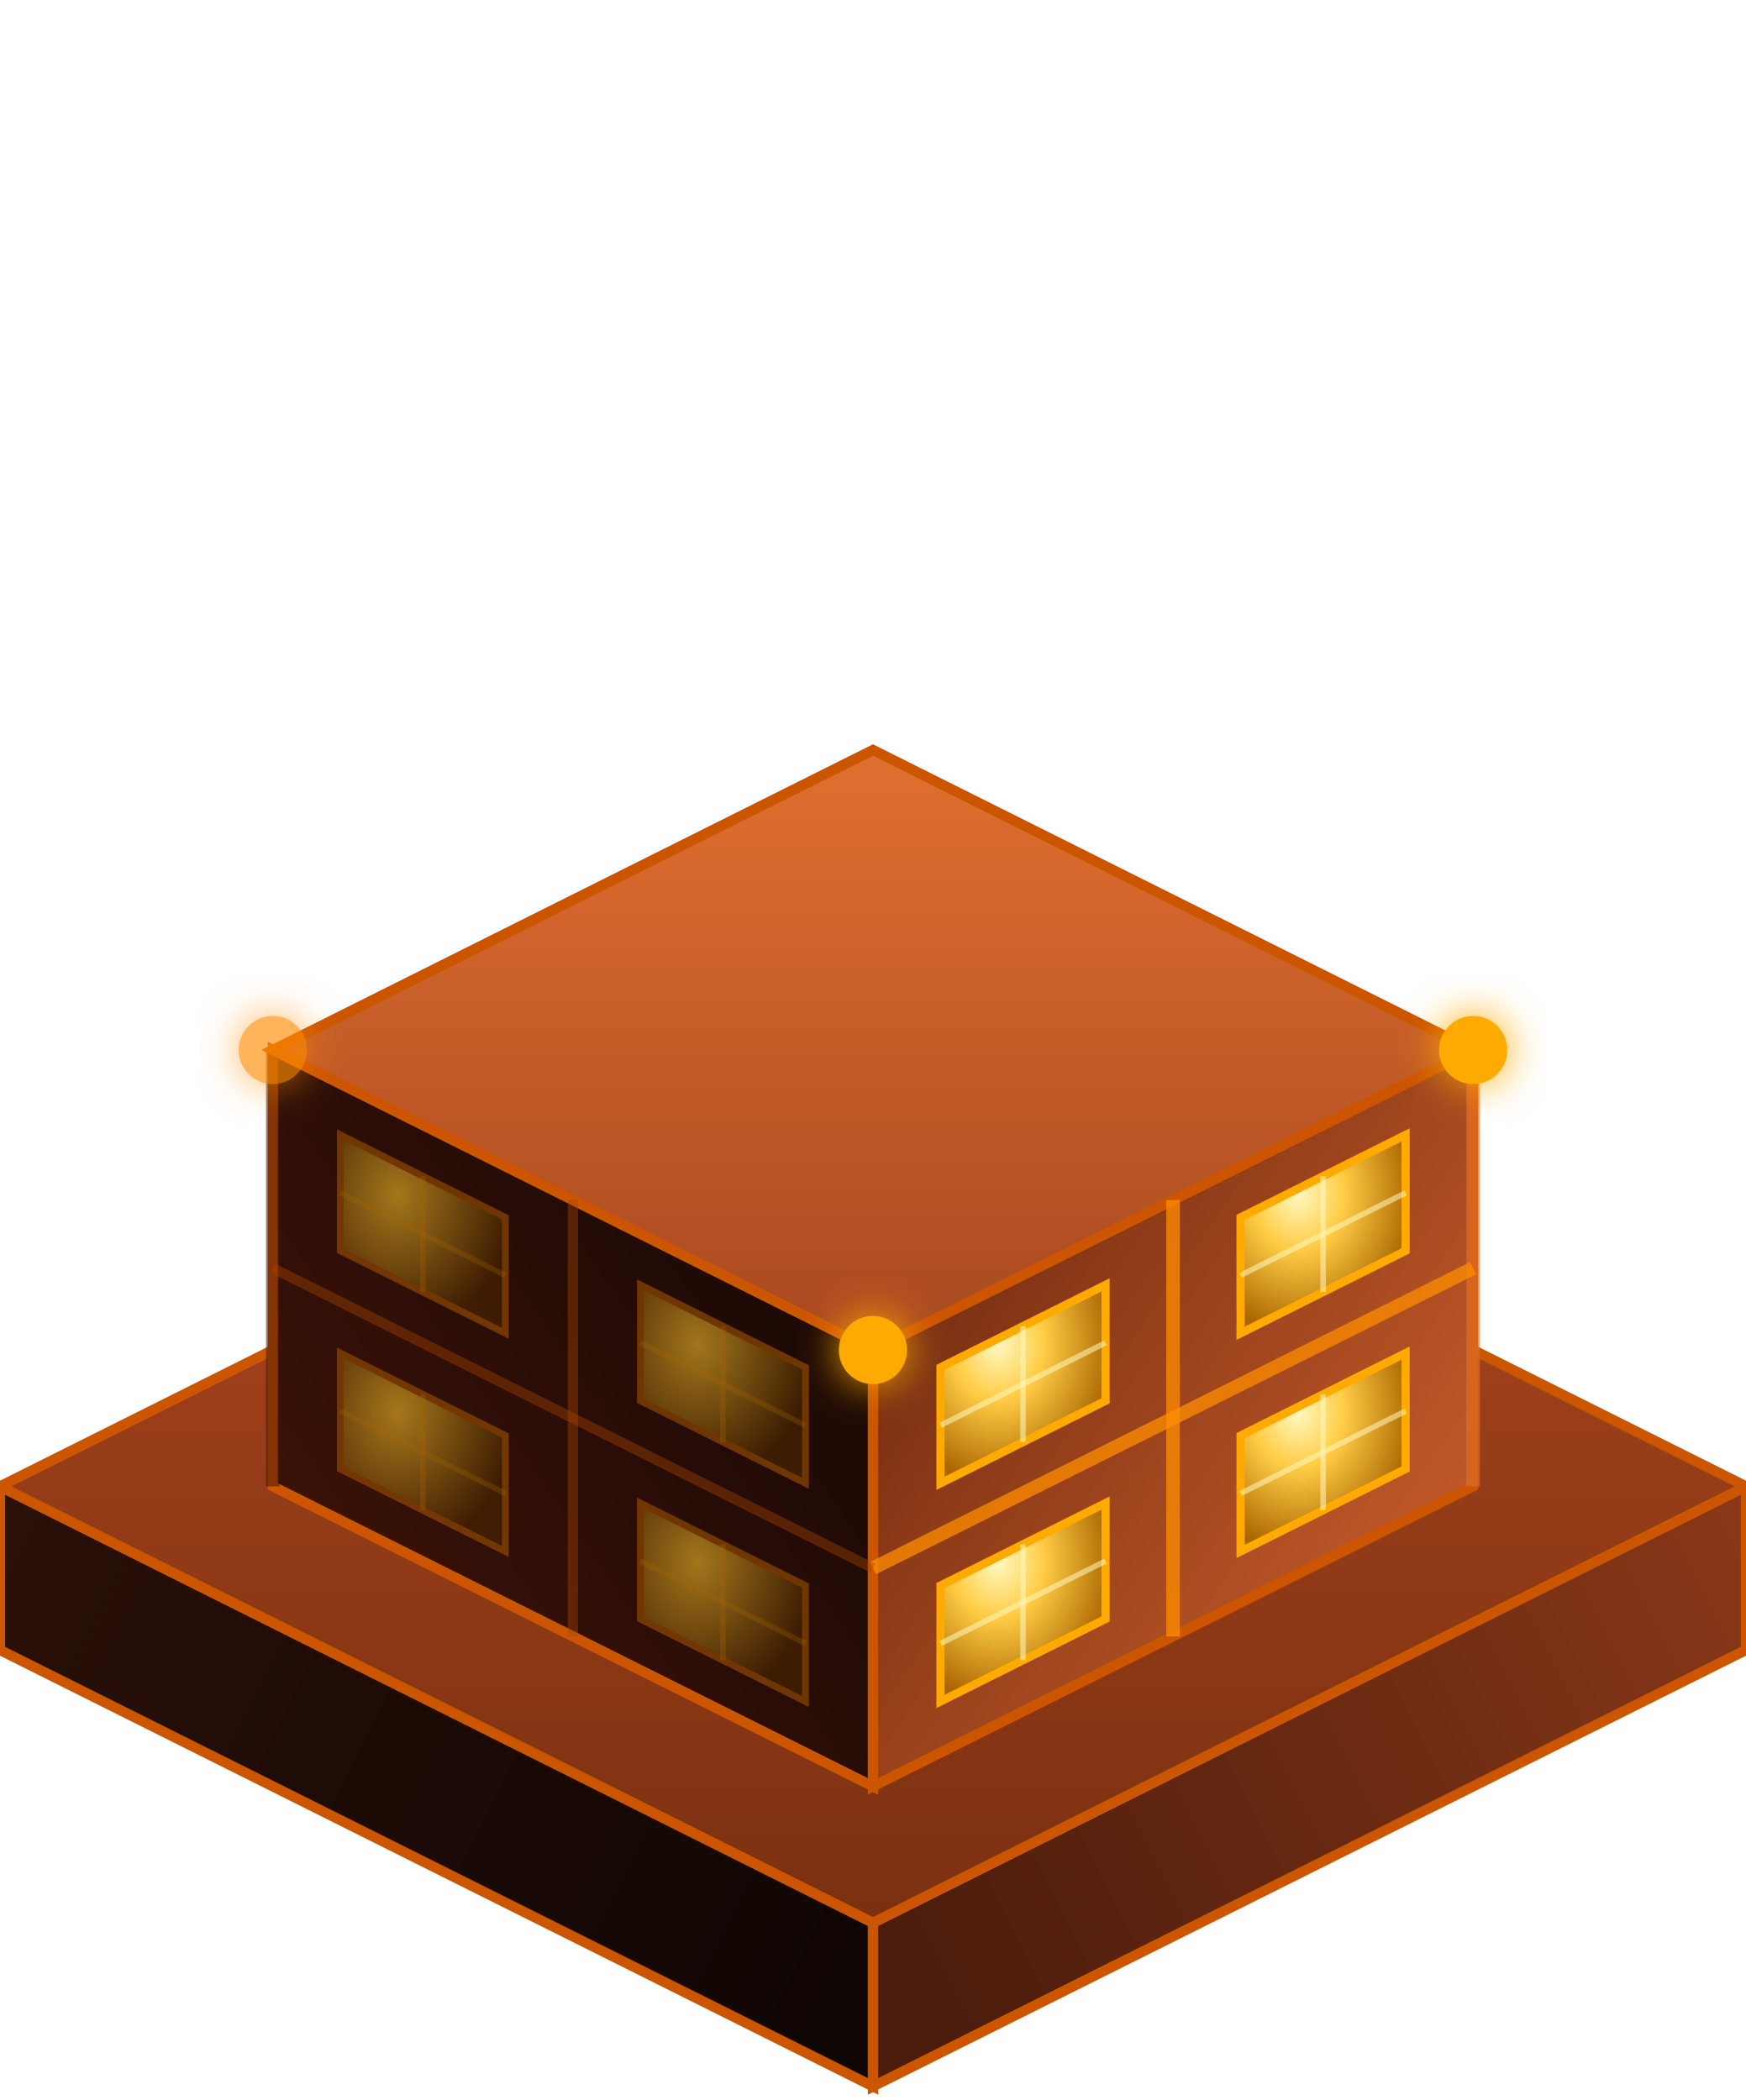
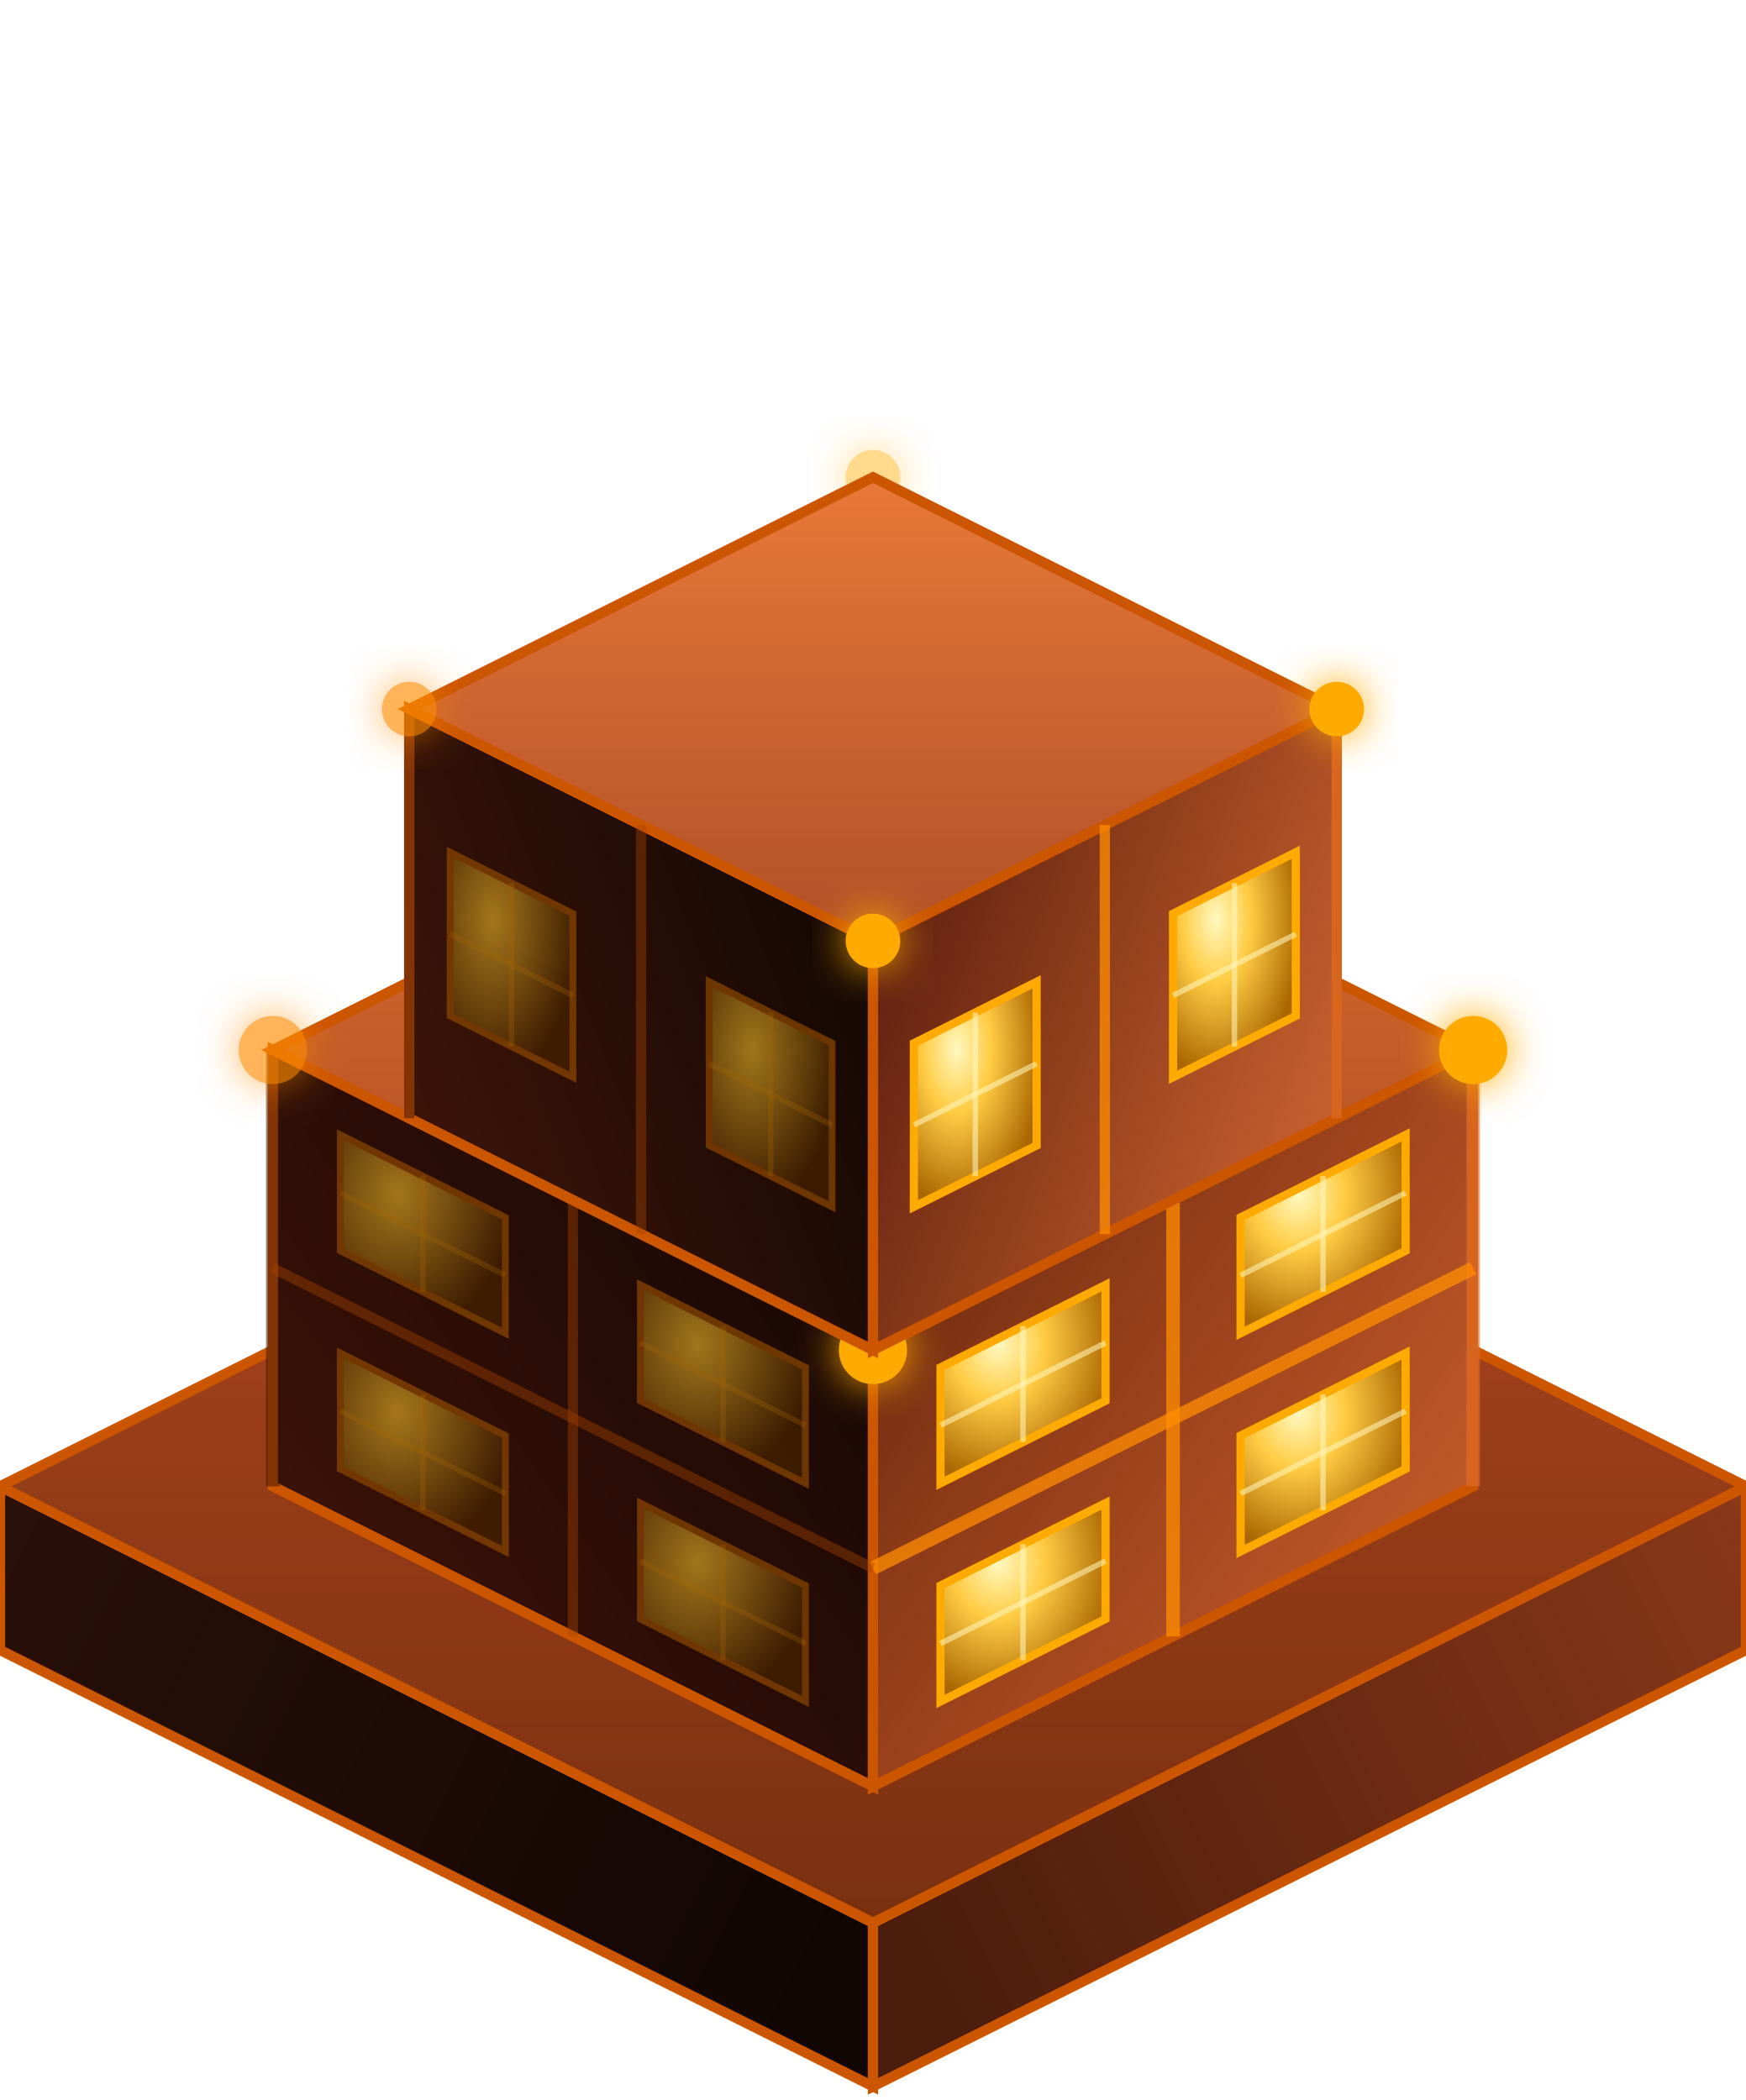
<svg xmlns="http://www.w3.org/2000/svg" viewBox="-128 -178 256 308" width="256" height="308">
  <defs>
    <linearGradient id="fR" gradientUnits="userSpaceOnUse" x1="128" y1="40" x2="0" y2="104">
      <stop offset="0%" stop-color="#8a3818" />
      <stop offset="100%" stop-color="#4a1c0c" />
    </linearGradient>
    <linearGradient id="fL" gradientUnits="userSpaceOnUse" x1="-128" y1="40" x2="0" y2="104">
      <stop offset="0%" stop-color="#2a1008" />
      <stop offset="100%" stop-color="#100604" />
    </linearGradient>
    <linearGradient id="fT" gradientUnits="userSpaceOnUse" x1="0" y1="-24" x2="0" y2="104">
      <stop offset="0%" stop-color="#b04820" />
      <stop offset="100%" stop-color="#7a3010" />
    </linearGradient>
    <linearGradient id="aR" gradientUnits="userSpaceOnUse" x1="88" y1="16" x2="0" y2="-44">
      <stop offset="0%" stop-color="#c05828" />
      <stop offset="60%" stop-color="#8c3a18" />
      <stop offset="100%" stop-color="#5c2008" />
    </linearGradient>
    <linearGradient id="aL" gradientUnits="userSpaceOnUse" x1="-88" y1="16" x2="0" y2="-44">
      <stop offset="0%" stop-color="#3a1208" />
      <stop offset="100%" stop-color="#120604" />
    </linearGradient>
    <linearGradient id="aT" gradientUnits="userSpaceOnUse" x1="0" y1="-92" x2="0" y2="-4">
      <stop offset="0%" stop-color="#e07030" />
      <stop offset="100%" stop-color="#a84820" />
    </linearGradient>
    <radialGradient id="winW" cx="35%" cy="30%" r="70%">
      <stop offset="0%" stop-color="#fff8c0" />
      <stop offset="40%" stop-color="#ffcc44" />
      <stop offset="100%" stop-color="#aa6600" />
    </radialGradient>
    <radialGradient id="winD" cx="35%" cy="30%" r="70%">
      <stop offset="0%" stop-color="#cc9922" />
      <stop offset="100%" stop-color="#442200" />
    </radialGradient>
+     <linearGradient id="bR" gradientUnits="userSpaceOnUse" x1="68" y1="-34" x2="0" y2="-60">
+       <stop offset="0%" stop-color="#c86030" />
+       <stop offset="60%" stop-color="#8c3c1a" />
+       <stop offset="100%" stop-color="#602010" />
+     </linearGradient>
+     <linearGradient id="bL" gradientUnits="userSpaceOnUse" x1="-68" y1="-34" x2="0" y2="-60">
+       <stop offset="0%" stop-color="#3c1408" />
+       <stop offset="100%" stop-color="#140804" />
+     </linearGradient>
+     <linearGradient id="bT" gradientUnits="userSpaceOnUse" x1="0" y1="-128" x2="0" y2="-60">
+       <stop offset="0%" stop-color="#e87838" />
+       <stop offset="100%" stop-color="#b05028" />
+     </linearGradient>
    <filter id="glow" x="-60%" y="-60%" width="220%" height="220%">
      <feGaussianBlur stdDeviation="3" result="blur" />
      <feMerge>
        <feMergeNode in="blur" />
        <feMergeNode in="SourceGraphic" />
      </feMerge>
    </filter>
  </defs>
  <polygon points="-128,64 0,128 0,104 -128,40" fill="url(#fL)" stroke="#cc5500" stroke-width="1.5" />
  <polygon points="128,64 0,128 0,104 128,40" fill="url(#fR)" stroke="#cc5500" stroke-width="1.5" />
  <polygon points="0,-24 128,40 0,104 -128,40" fill="url(#fT)" stroke="#cc5500" stroke-width="1.5" />
  <g transform="translate(0, 24)">
    <polygon points="-88,16 0,60 0,-4 -88,-48" fill="url(#aL)" stroke="#cc5500" stroke-width="1.5" />
    <line x1="-88" y1="16" x2="-88" y2="-48" stroke="#3a1208" stroke-width="2" opacity="0.5" />
    <polygon points="-78.1,13.45 -53.9,25.55 -53.9,8.55 -78.1,-3.55" fill="url(#winD)" stroke="#884400" stroke-width="1" opacity="0.75" />
    <line x1="-66" y1="2.5" x2="-66" y2="19.5" stroke="#aa6600" stroke-width="0.8" opacity="0.28" />
    <line x1="-78.1" y1="4.95" x2="-53.9" y2="17.05" stroke="#aa6600" stroke-width="0.8" opacity="0.28" />
    <polygon points="-34.1,35.45 -9.9,47.55 -9.9,30.55 -34.1,18.45" fill="url(#winD)" stroke="#884400" stroke-width="1" opacity="0.75" />
    <line x1="-22" y1="24.5" x2="-22" y2="41.5" stroke="#aa6600" stroke-width="0.8" opacity="0.28" />
    <line x1="-34.1" y1="26.95" x2="-9.9" y2="39.05" stroke="#aa6600" stroke-width="0.8" opacity="0.28" />
    <polygon points="-78.1,-18.55 -53.9,-6.45 -53.9,-23.45 -78.1,-35.55" fill="url(#winD)" stroke="#884400" stroke-width="1" opacity="0.75" />
    <line x1="-66" y1="-29.5" x2="-66" y2="-12.5" stroke="#aa6600" stroke-width="0.8" opacity="0.28" />
    <line x1="-78.1" y1="-27.05" x2="-53.9" y2="-14.95" stroke="#aa6600" stroke-width="0.8" opacity="0.28" />
    <polygon points="-34.1,3.45 -9.9,15.55 -9.9,-1.45 -34.1,-13.55" fill="url(#winD)" stroke="#884400" stroke-width="1" opacity="0.75" />
    <line x1="-22" y1="-7.5" x2="-22" y2="9.5" stroke="#aa6600" stroke-width="0.8" opacity="0.28" />
    <line x1="-34.1" y1="-5.05" x2="-9.9" y2="7.05" stroke="#aa6600" stroke-width="0.8" opacity="0.28" />
    <polygon points="88,16 0,60 0,-4 88,-48" fill="url(#aR)" stroke="#cc5500" stroke-width="1.5" />
    <line x1="88" y1="16" x2="88" y2="-48" stroke="#e07030" stroke-width="2" opacity="0.6" />
    <polygon points="78.1,13.45 53.9,25.55 53.9,8.55 78.1,-3.55" fill="url(#winW)" stroke="#ffaa00" stroke-width="1.2" />
    <line x1="66" y1="2.5" x2="66" y2="19.5" stroke="#fff8c0" stroke-width="0.8" opacity="0.55" />
    <line x1="78.1" y1="4.95" x2="53.9" y2="17.05" stroke="#fff8c0" stroke-width="0.8" opacity="0.55" />
    <polygon points="34.1,35.45 9.9,47.55 9.9,30.55 34.1,18.45" fill="url(#winW)" stroke="#ffaa00" stroke-width="1.2" />
    <line x1="22" y1="24.5" x2="22" y2="41.5" stroke="#fff8c0" stroke-width="0.8" opacity="0.55" />
    <line x1="34.1" y1="26.95" x2="9.9" y2="39.05" stroke="#fff8c0" stroke-width="0.8" opacity="0.55" />
    <polygon points="78.1,-18.55 53.9,-6.45 53.9,-23.45 78.1,-35.55" fill="url(#winW)" stroke="#ffaa00" stroke-width="1.2" />
    <line x1="66" y1="-29.5" x2="66" y2="-12.5" stroke="#fff8c0" stroke-width="0.8" opacity="0.55" />
    <line x1="78.1" y1="-27.05" x2="53.9" y2="-14.95" stroke="#fff8c0" stroke-width="0.8" opacity="0.55" />
    <polygon points="34.1,3.45 9.9,15.55 9.9,-1.45 34.1,-13.55" fill="url(#winW)" stroke="#ffaa00" stroke-width="1.2" />
    <line x1="22" y1="-7.5" x2="22" y2="9.5" stroke="#fff8c0" stroke-width="0.8" opacity="0.55" />
    <line x1="34.1" y1="-5.05" x2="9.9" y2="7.05" stroke="#fff8c0" stroke-width="0.8" opacity="0.55" />
    <polygon points="0,-92 88,-48 0,-4 -88,-48" fill="url(#aT)" stroke="#cc5500" stroke-width="1.5" />
    <line x1="44" y1="-26" x2="44" y2="38" stroke="#ff8c00" stroke-width="2" opacity="0.75" />
    <line x1="-44" y1="-26" x2="-44" y2="38" stroke="#aa4400" stroke-width="1.5" opacity="0.4" />
    <line x1="88" y1="-16" x2="0" y2="28" stroke="#ff8c00" stroke-width="2" opacity="0.75" />
    <line x1="0" y1="28" x2="-88" y2="-16" stroke="#aa4400" stroke-width="1.5" opacity="0.4" />
    <circle cx="88" cy="-48" r="5" fill="#ffaa00" filter="url(#glow)" />
    <circle cx="-88" cy="-48" r="5" fill="#ff8c00" filter="url(#glow)" opacity="0.65" />
    <circle cx="0" cy="-4" r="5" fill="#ffaa00" filter="url(#glow)" />
  </g>
+   <g transform="translate(0, 20)">
+     <polygon points="-68,-34 0,0 0,-60 -68,-94" fill="url(#bL)" stroke="#cc5500" stroke-width="1.5" />
+     <line x1="-68" y1="-34" x2="-68" y2="-94" stroke="#3c1408" stroke-width="1.5" opacity="0.5" />
+     <polygon points="-44,-40 -62,-49 -62,-73 -44,-64" fill="url(#winD)" stroke="#884400" stroke-width="1" opacity="0.75" />
+     <line x1="-53" y1="-44.5" x2="-53" y2="-68.5" stroke="#aa6600" stroke-width="0.8" opacity="0.28" />
+     <line x1="-44" y1="-52" x2="-62" y2="-61" stroke="#aa6600" stroke-width="0.8" opacity="0.28" />
+     <polygon points="-6,-21 -24,-30 -24,-54 -6,-45" fill="url(#winD)" stroke="#884400" stroke-width="1" opacity="0.75" />
+     <line x1="-15" y1="-25.5" x2="-15" y2="-49.5" stroke="#aa6600" stroke-width="0.8" opacity="0.28" />
+     <line x1="-6" y1="-33" x2="-24" y2="-42" stroke="#aa6600" stroke-width="0.8" opacity="0.28" />
+     <polygon points="68,-34 0,0 0,-60 68,-94" fill="url(#bR)" stroke="#cc5500" stroke-width="1.5" />
+     <line x1="68" y1="-34" x2="68" y2="-94" stroke="#e07030" stroke-width="1.5" opacity="0.6" />
+     <polygon points="44,-40 62,-49 62,-73 44,-64" fill="url(#winW)" stroke="#ffaa00" stroke-width="1.2" />
+     <line x1="53" y1="-44.5" x2="53" y2="-68.5" stroke="#fff8c0" stroke-width="0.8" opacity="0.55" />
+     <line x1="44" y1="-52" x2="62" y2="-61" stroke="#fff8c0" stroke-width="0.8" opacity="0.55" />
+     <polygon points="6,-21 24,-30 24,-54 6,-45" fill="url(#winW)" stroke="#ffaa00" stroke-width="1.2" />
+     <line x1="15" y1="-25.5" x2="15" y2="-49.5" stroke="#fff8c0" stroke-width="0.8" opacity="0.55" />
+     <line x1="6" y1="-33" x2="24" y2="-42" stroke="#fff8c0" stroke-width="0.8" opacity="0.55" />
+     <circle cx="0" cy="-128" r="4" fill="#ffaa00" filter="url(#glow)" opacity="0.45" />
+     <polygon points="0,-128 68,-94 0,-60 -68,-94" fill="url(#bT)" stroke="#cc5500" stroke-width="1.5" />
+     <line x1="34" y1="-77" x2="34" y2="-17" stroke="#ff8c00" stroke-width="1.5" opacity="0.75" />
+     <line x1="-34" y1="-77" x2="-34" y2="-17" stroke="#aa4400" stroke-width="1.5" opacity="0.4" />
+     <circle cx="68" cy="-94" r="4" fill="#ffaa00" filter="url(#glow)" />
+     <circle cx="-68" cy="-94" r="4" fill="#ff8c00" filter="url(#glow)" opacity="0.65" />
+     <circle cx="0" cy="-60" r="4" fill="#ffaa00" filter="url(#glow)" />
+   </g>
</svg>
